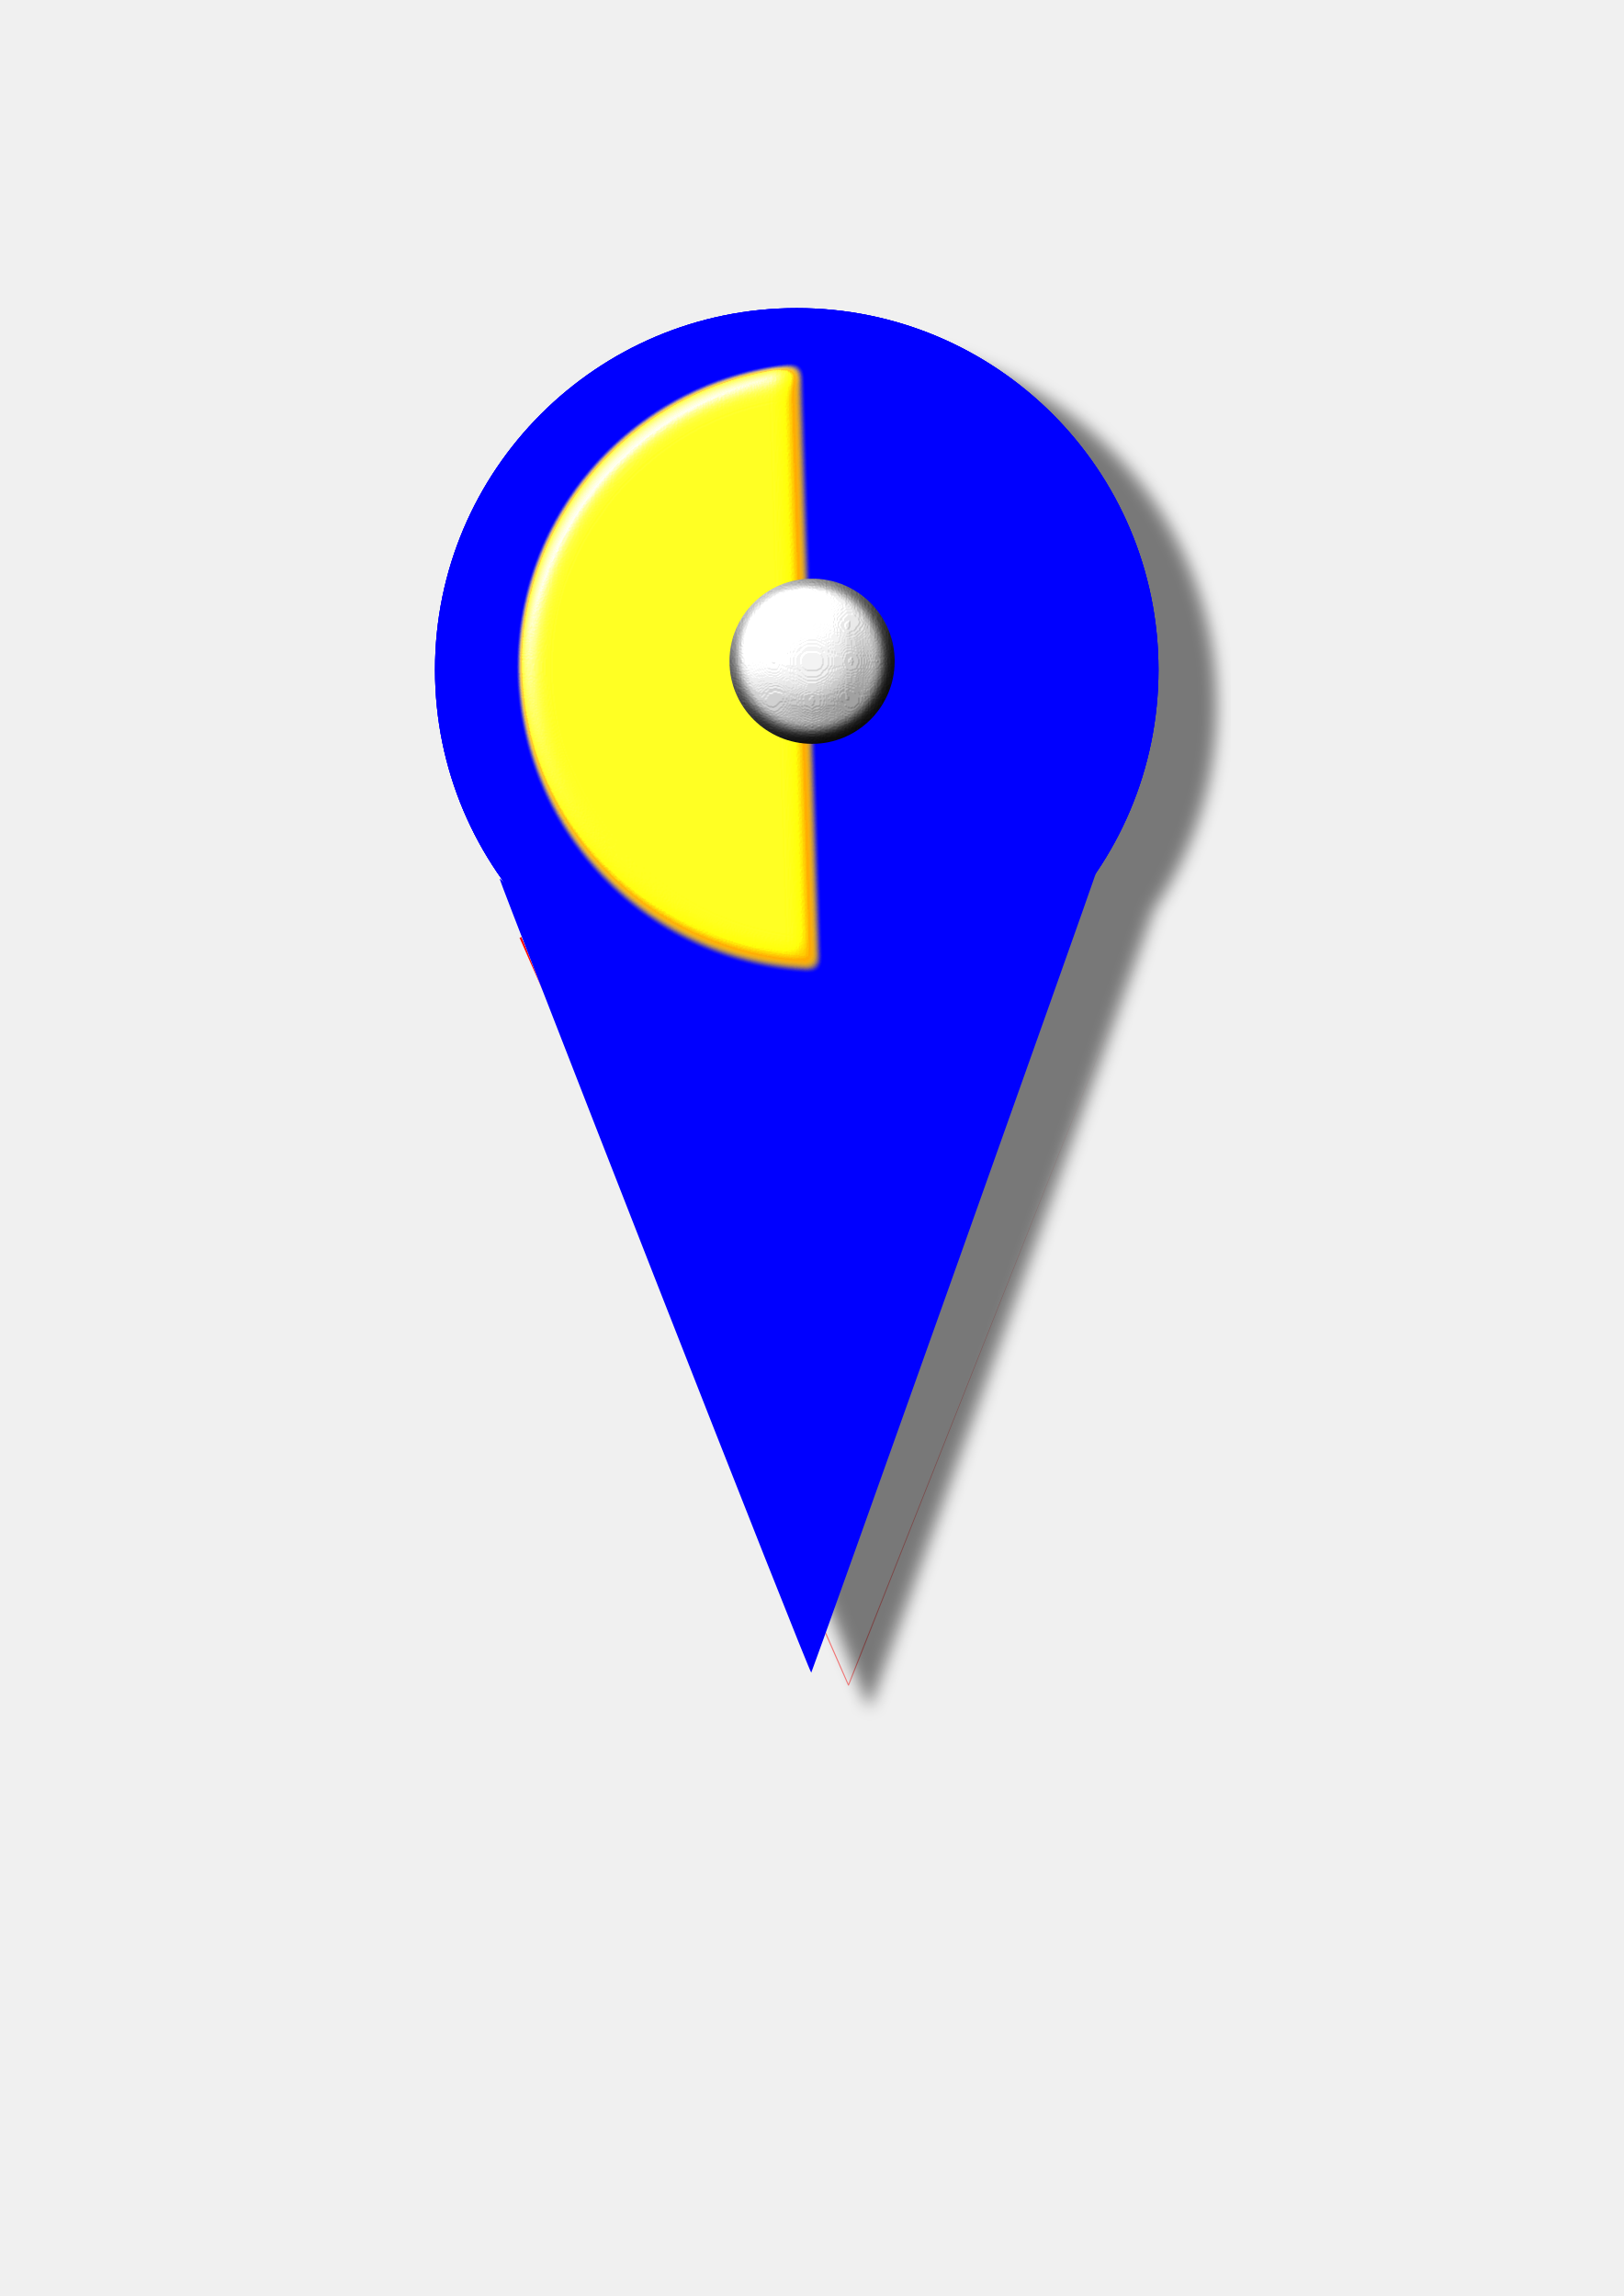
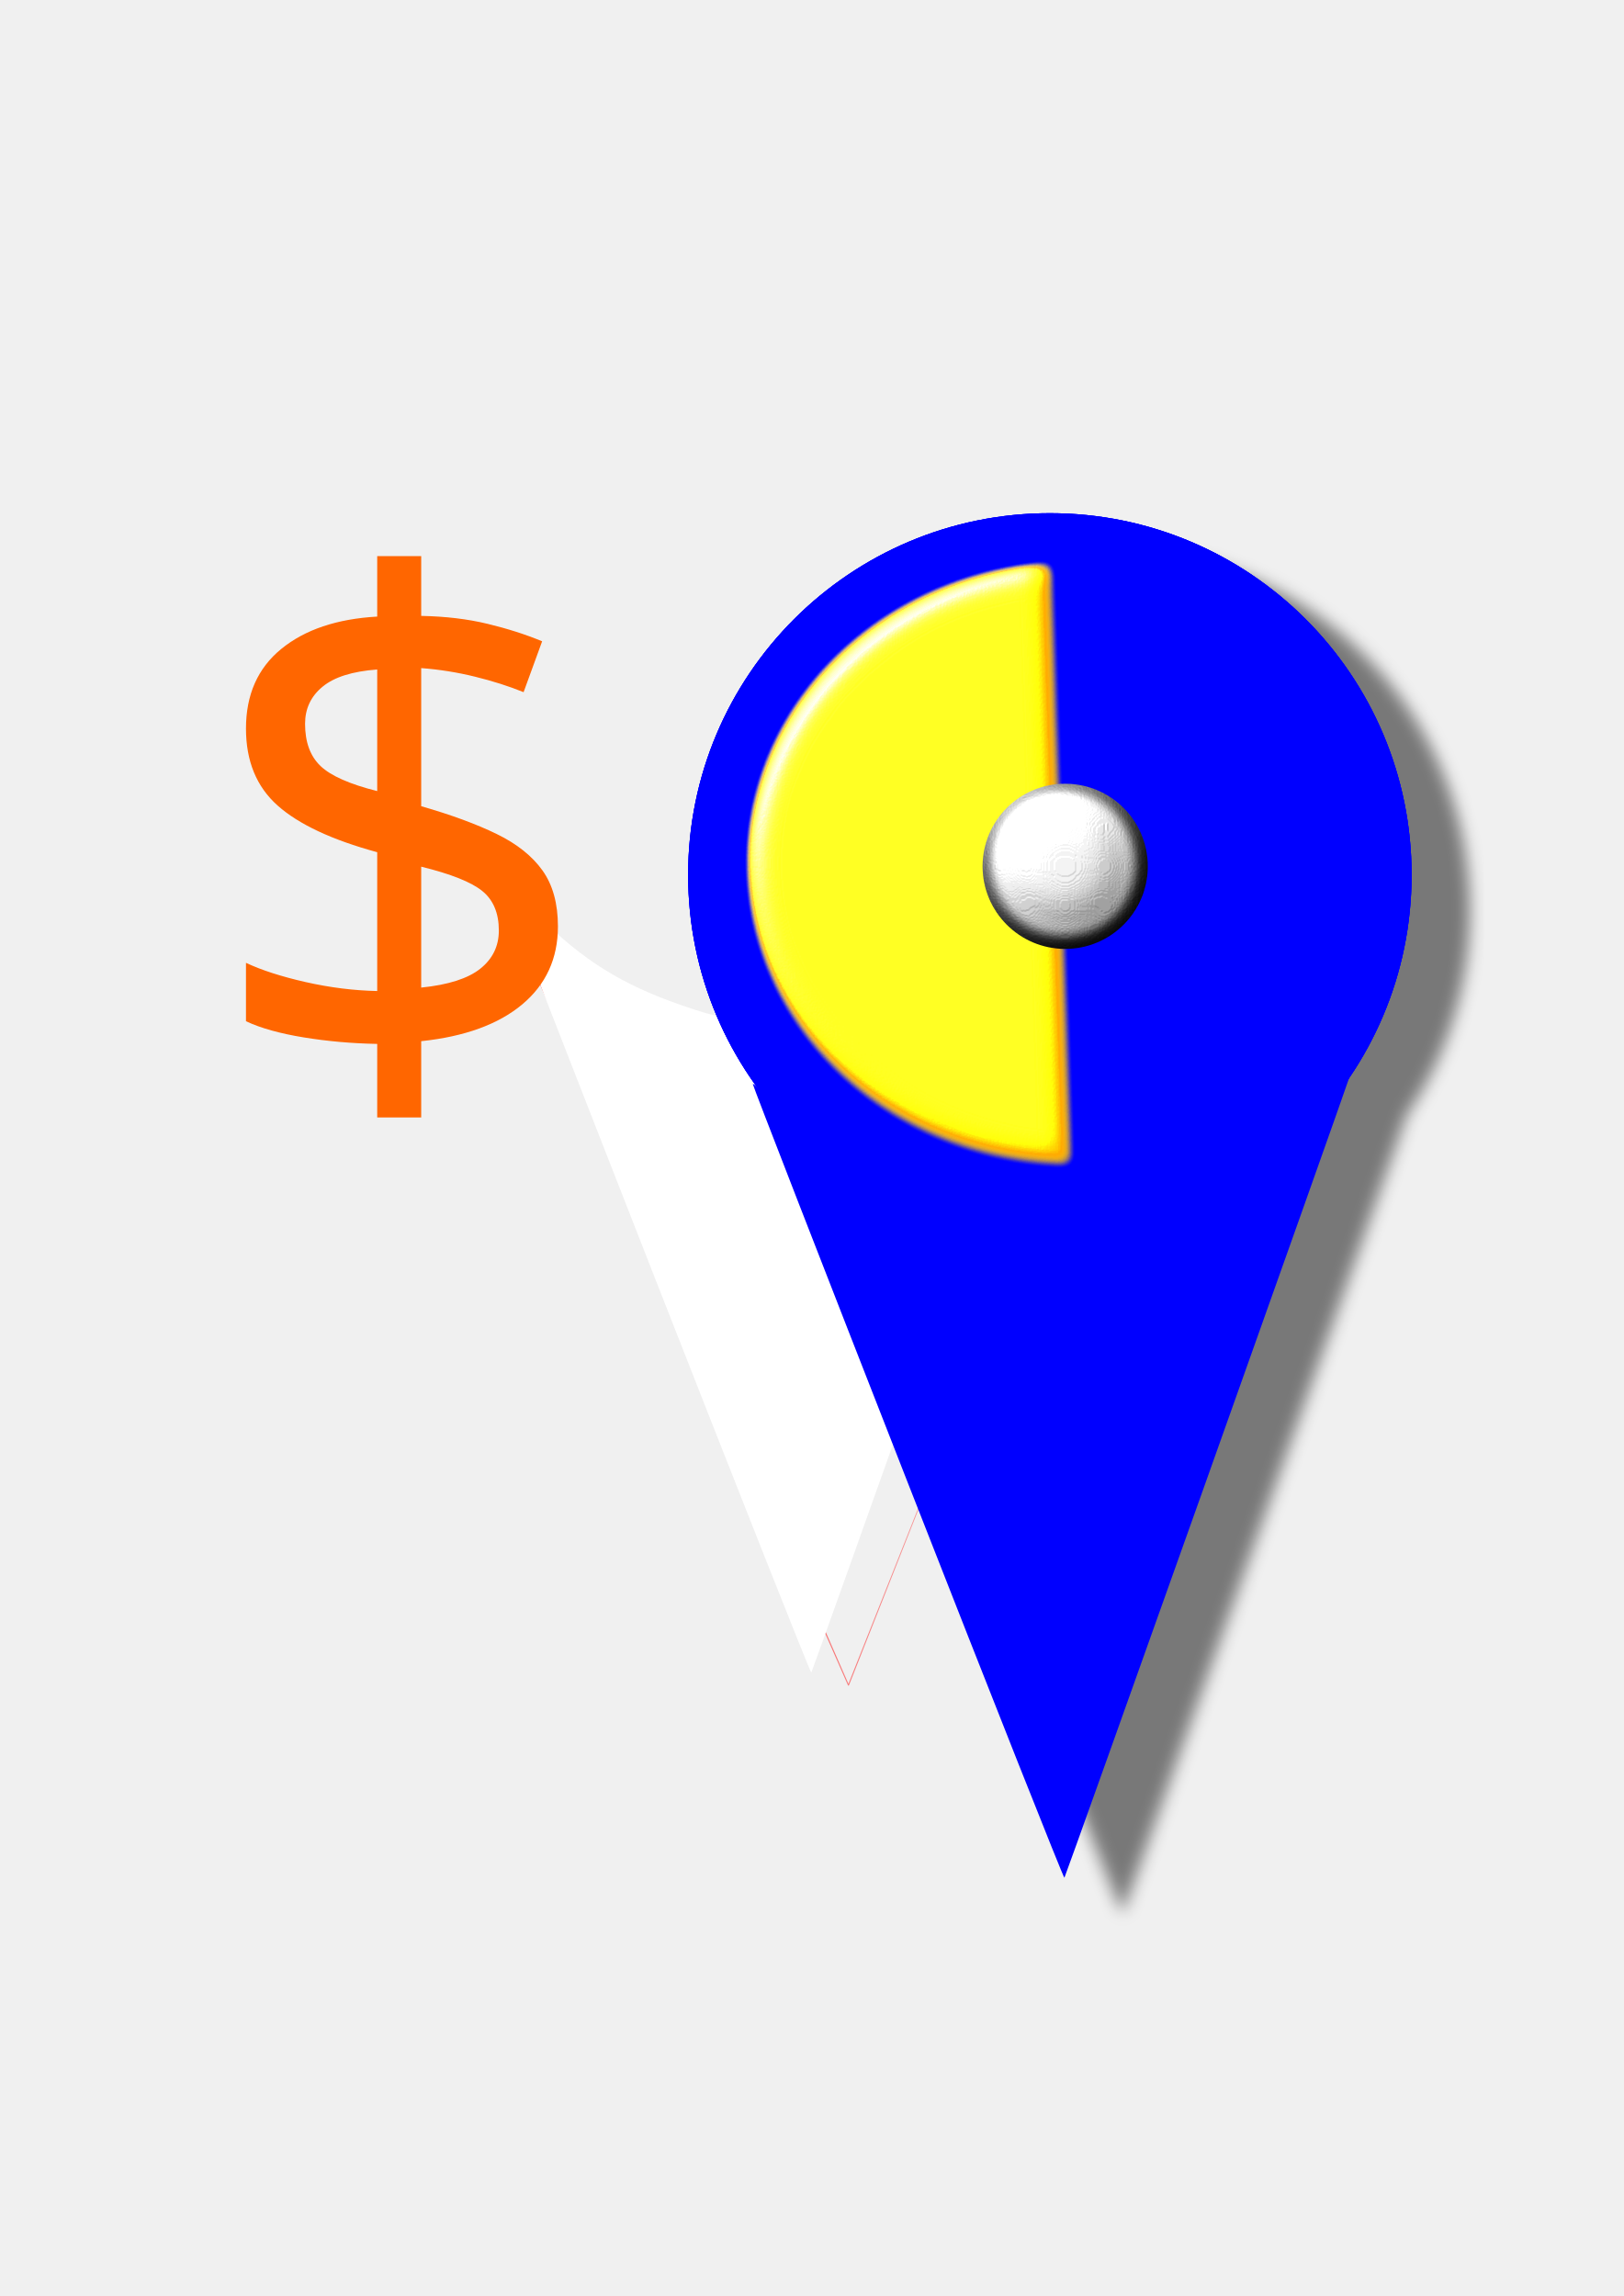
<svg xmlns="http://www.w3.org/2000/svg" xmlns:ns1="http://www.openswatchbook.org/uri/2009/osb" xmlns:xlink="http://www.w3.org/1999/xlink" width="210mm" height="297mm" viewBox="0 0 744.094 1052.362" id="svg3739" version="1.1">
  <defs id="defs3741">
    <linearGradient id="linearGradient4217">
      <stop style="stop-color:#ff0000;stop-opacity:1;" offset="0" id="stop4219" />
      <stop style="stop-color:#ff0000;stop-opacity:0;" offset="1" id="stop4221" />
    </linearGradient>
    <linearGradient id="linearGradient6936" ns1:paint="solid" gradientTransform="matrix(4.081632,0,0,4.081633,1375.441,1388.046)">
      <stop style="stop-color:#1ae629;stop-opacity:1;" offset="0" id="stop6938" />
    </linearGradient>
    <linearGradient id="linearGradient5048" ns1:paint="solid">
      <stop style="stop-color:#ff0000;stop-opacity:1;" offset="0" id="stop5050" />
    </linearGradient>
    <linearGradient xlink:href="#linearGradient4217" id="linearGradient4223" x1="202.374" y1="551.054" x2="528.571" y2="551.054" gradientUnits="userSpaceOnUse" />
    <filter style="color-interpolation-filters:sRGB;" id="filter4246">
      <feFlood flood-opacity="0.498" flood-color="rgb(0,0,0)" result="flood" id="feFlood4248" />
      <feComposite in="flood" in2="SourceGraphic" operator="in" result="composite1" id="feComposite4250" />
      <feGaussianBlur in="composite1" stdDeviation="3.6" result="blur" id="feGaussianBlur4252" />
      <feOffset dx="26.6" dy="16.4" result="offset" id="feOffset4254" />
      <feComposite in="SourceGraphic" in2="offset" operator="over" result="composite2" id="feComposite4256" />
    </filter>
    <filter style="color-interpolation-filters:sRGB;" id="filter4258">
      <feGaussianBlur stdDeviation="5" result="result1" id="feGaussianBlur4260" />
      <feColorMatrix result="result10" values="1 0 0 0 0 0 1 0 0 0 0 0 1 0 0 0 0 0 5 -4 " id="feColorMatrix4262" />
      <feComposite operator="atop" in="result10" in2="result10" result="result8" id="feComposite4264" />
      <feComposite operator="in" result="fbSourceGraphic" in="result1" in2="result8" id="feComposite4266" />
      <feGaussianBlur result="result0" in="fbSourceGraphic" stdDeviation="5" id="feGaussianBlur4268" />
      <feSpecularLighting specularExponent="55" specularConstant="2.5" surfaceScale="2" lighting-color="rgb(255,255,255)" result="result1" in="result0" id="feSpecularLighting4270">
        <feDistantLight azimuth="225" elevation="60" id="feDistantLight4272" />
      </feSpecularLighting>
      <feComposite operator="in" result="result2" in="result1" in2="fbSourceGraphic" id="feComposite4274" />
      <feComposite k3="1" k2="1" operator="arithmetic" result="result4" in="fbSourceGraphic" in2="result2" id="feComposite4276" />
      <feComposite operator="in" in="result9" in2="result4" result="result9" id="feComposite4278" />
      <feBlend mode="multiply" in="result9" in2="result9" id="feBlend4280" />
    </filter>
    <filter style="color-interpolation-filters:sRGB;" id="filter4282">
      <feGaussianBlur result="result6" stdDeviation="8" in="SourceGraphic" id="feGaussianBlur4284" />
      <feComposite in2="SourceGraphic" in="result6" operator="xor" result="result10" id="feComposite4286" />
      <feGaussianBlur result="result2" stdDeviation="8" id="feGaussianBlur4288" />
      <feComposite in2="SourceGraphic" operator="atop" in="result10" result="result91" id="feComposite4290" />
      <feComposite result="result4" in="result2" operator="xor" in2="result91" id="feComposite4292" />
      <feGaussianBlur in="result4" result="result3" stdDeviation="4" id="feGaussianBlur4294" />
      <feSpecularLighting result="result5" specularExponent="5" specularConstant="1.1" surfaceScale="18" id="feSpecularLighting4296">
        <feDistantLight azimuth="235" elevation="55" id="feDistantLight4298" />
      </feSpecularLighting>
      <feComposite in="result3" k3="1.1" k2="0.5" operator="arithmetic" result="result7" in2="result5" k1="0.5" id="feComposite4300" />
      <feComposite in="result7" operator="atop" in2="SourceGraphic" result="result8" id="feComposite4302" />
    </filter>
  </defs>
  <g id="layer1">
    <g id="g4141" transform="matrix(0.8905133,0,0,0.7968845,57.87154,156.9276)">
      <g id="g4144">
        <g id="g4154">
          <g id="g4150">
            <g id="g4147">
              <path id="path4007" d="m 202.374,342.445 169.02,429.987 a 0.269,0.269 44.025 0 0 0.504,-0.008 L 528.571,329.505 371.632,771.565 203.375,342.052 Z" style="fill:url(#linearGradient4223);fill-rule:evenodd;stroke:none;stroke-width:1px;stroke-linecap:butt;stroke-linejoin:miter;stroke-opacity:1" />
            </g>
          </g>
        </g>
      </g>
    </g>
    <path style="fill:#ffffff" d="m 300.111,585.739 c -39.107,-99.816 -71.104,-181.945 -71.104,-182.508 0,-0.564 7.955,6.889 17.678,16.562 20.469,20.364 38.201,31.438 65.457,40.881 18.203,6.306 20.068,6.546 51.216,6.596 28.359,0.045 34.175,-0.53 47.406,-4.685 35.834,-11.252 65.742,-32.142 88.671,-61.934 3.092,-4.017 4.214,-4.699 3.327,-2.02 -4.107,12.409 -130.492,367.538 -130.971,368.018 -0.316,0.316 -32.572,-81.092 -71.679,-180.908 z" id="path4159" />
-     <g id="g4238" style="filter:url(#filter4246)">
-       <a transform="translate(2.857143,-1.428571)" style="fill:#0000ff" id="a4171">
-         <g style="fill:#0000ff" id="g7818">
-           <circle r="165.776" cy="308.423" cx="362.265" id="path3747" style="fill:#0000ff;fill-opacity:1;stroke:none" />
-           <circle style="fill:#0000ff;fill-opacity:1;stroke:none" id="circle4175" cx="362.265" cy="308.423" r="165.776" />
-           <circle r="165.776" cy="308.423" cx="362.265" id="circle4189" style="fill:#0000ff;fill-opacity:1;stroke:none" />
-         </g>
-       </a>
-       <path id="path4163" d="m 300.085,585.788 c -39.093,-99.817 -71.078,-182.113 -71.078,-182.881 0,-0.768 5.639,4.633 12.531,12.001 20.958,22.405 46.307,38.216 76.433,47.676 13.105,4.115 19.185,4.736 46.396,4.736 27.211,0 33.291,-0.621 46.396,-4.736 35.834,-11.252 65.742,-32.142 88.671,-61.934 3.112,-4.044 4.225,-4.716 3.345,-2.02 -3.765,11.526 -130.475,367.504 -130.999,368.028 -0.339,0.339 -32.601,-81.052 -71.694,-180.869 z" style="fill:#0000ff" />
+     <g id="g8366" transform="translate(116,94)">
+       <g style="filter:url(#filter4246)" id="g4238">
+         <a id="a4171" style="fill:#0000ff" transform="translate(2.857143,-1.428571)">
+           <g id="g7818" style="fill:#0000ff">
+             <circle style="fill:#0000ff;fill-opacity:1;stroke:none" id="path3747" cx="362.265" cy="308.423" r="165.776" />
+             <circle r="165.776" cy="308.423" cx="362.265" id="circle4175" style="fill:#0000ff;fill-opacity:1;stroke:none" />
+             <circle style="fill:#0000ff;fill-opacity:1;stroke:none" id="circle4189" cx="362.265" cy="308.423" r="165.776" />
+           </g>
+         </a>
+         <path style="fill:#0000ff" d="m 300.085,585.788 c -39.093,-99.817 -71.078,-182.113 -71.078,-182.881 0,-0.768 5.639,4.633 12.531,12.001 20.958,22.405 46.307,38.216 76.433,47.676 13.105,4.115 19.185,4.736 46.396,4.736 27.211,0 33.291,-0.621 46.396,-4.736 35.834,-11.252 65.742,-32.142 88.671,-61.934 3.112,-4.044 4.225,-4.716 3.345,-2.02 -3.765,11.526 -130.475,367.504 -130.999,368.028 -0.339,0.339 -32.601,-81.052 -71.694,-180.869 z" id="path4163" />
+       </g>
+       <path transform="matrix(-0.0331548,-0.9942329,1.075053,-0.0306623,-30.57102,-0.9475059)" d="m -460.924,369.113 a 144.903,144.903 0 0 1 144.903,-144.903 144.903,144.903 0 0 1 144.903,144.903 l -144.903,0 z" id="path4619" style="opacity:1;fill:#ffcc00;fill-opacity:1;fill-rule:nonzero;stroke:#000000;stroke-width:1.191;stroke-miterlimit:4;stroke-dasharray:none;stroke-opacity:0;filter:url(#filter4258)" />
+       <circle r="37.857" cy="303.076" cx="372.143" id="path4693" style="opacity:1;fill:#000000;fill-opacity:1;fill-rule:nonzero;stroke:#000000;stroke-width:0.992;stroke-miterlimit:4;stroke-dasharray:none;stroke-opacity:0;filter:url(#filter4282)" />
    </g>
-     <path style="opacity:1;fill:#ffcc00;fill-opacity:1;fill-rule:nonzero;stroke:#000000;stroke-width:1.191;stroke-miterlimit:4;stroke-dasharray:none;stroke-opacity:0;filter:url(#filter4258)" id="path4619" d="m -460.924,369.113 a 144.903,144.903 0 0 1 144.903,-144.903 144.903,144.903 0 0 1 144.903,144.903 l -144.903,0 z" transform="matrix(-0.0308255,-0.9995248,0.9995248,-0.0308255,-1.428571,1.428571)" />
-     <circle style="opacity:1;fill:#000000;fill-opacity:1;fill-rule:nonzero;stroke:#000000;stroke-width:0.992;stroke-miterlimit:4;stroke-dasharray:none;stroke-opacity:0;filter:url(#filter4282)" id="path4693" cx="372.143" cy="303.076" r="37.857" />
+     <text xml:space="preserve" style="font-style:normal;font-weight:normal;font-size:314.899px;line-height:125%;font-family:sans-serif;letter-spacing:0px;word-spacing:0px;fill:#ff6600;fill-opacity:1;stroke:none;stroke-width:1px;stroke-linecap:butt;stroke-linejoin:miter;stroke-opacity:1" x="93.195" y="493.906" id="text8377">
+       <tspan id="tspan8379" x="93.195" y="493.906">$</tspan>
+     </text>
  </g>
</svg>
